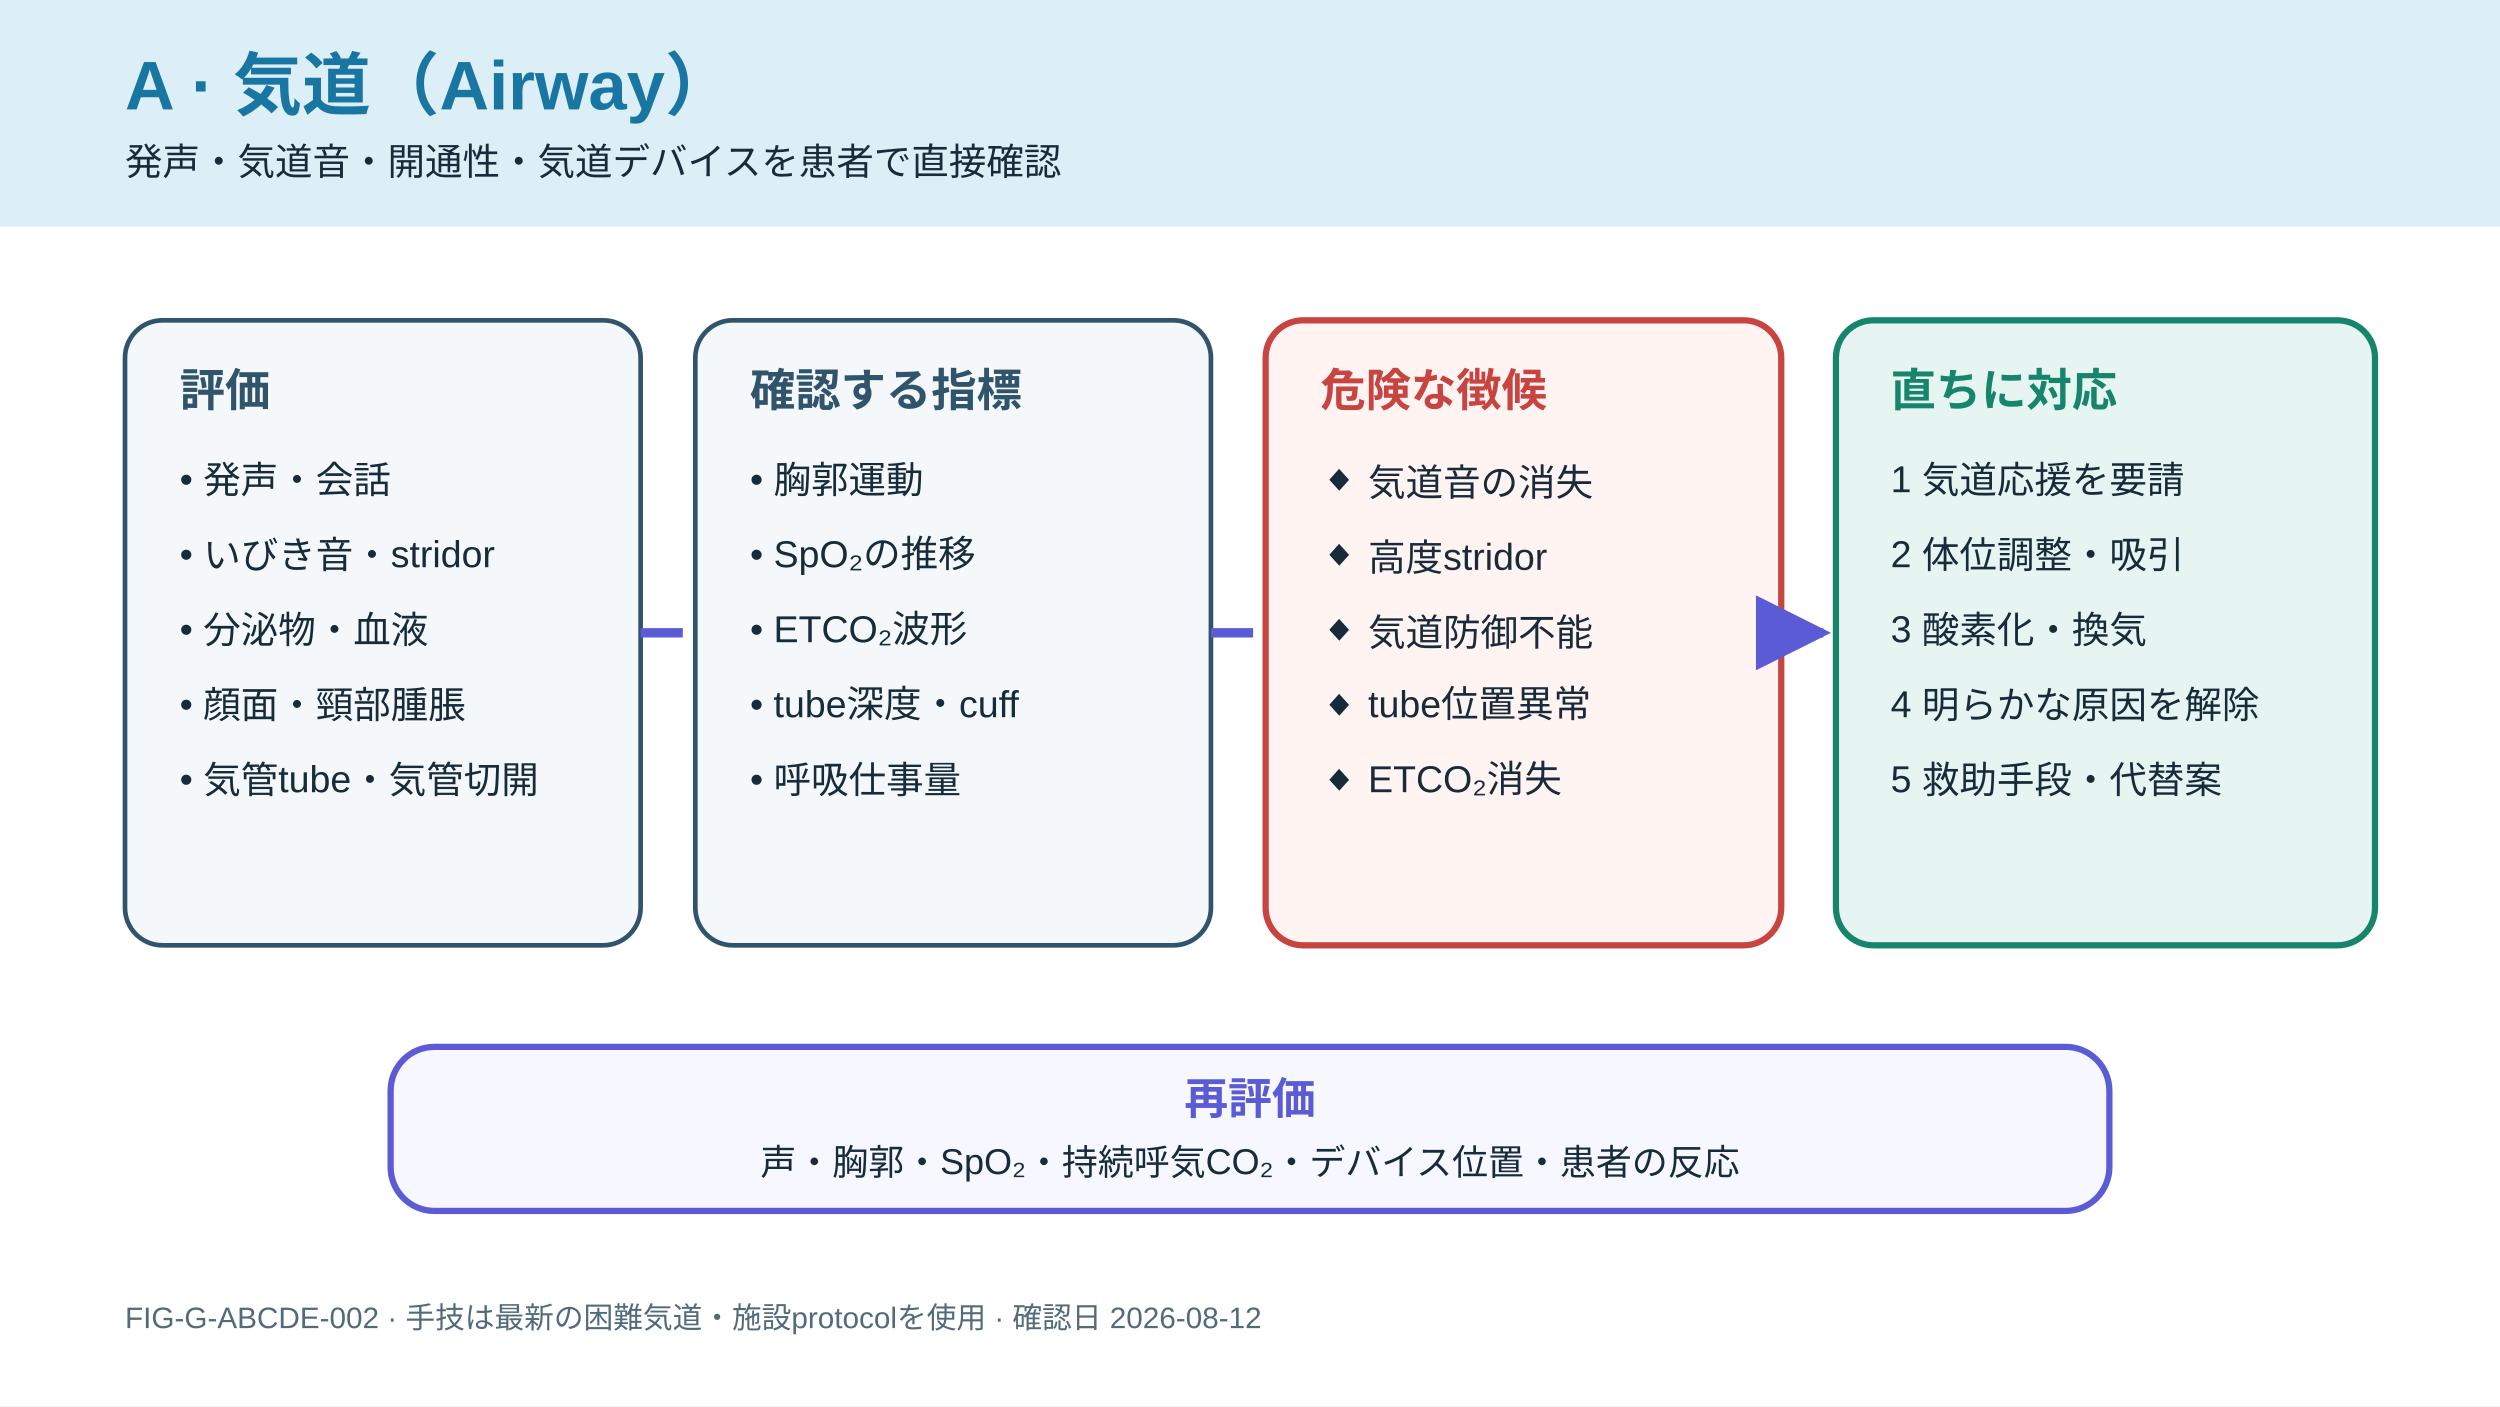
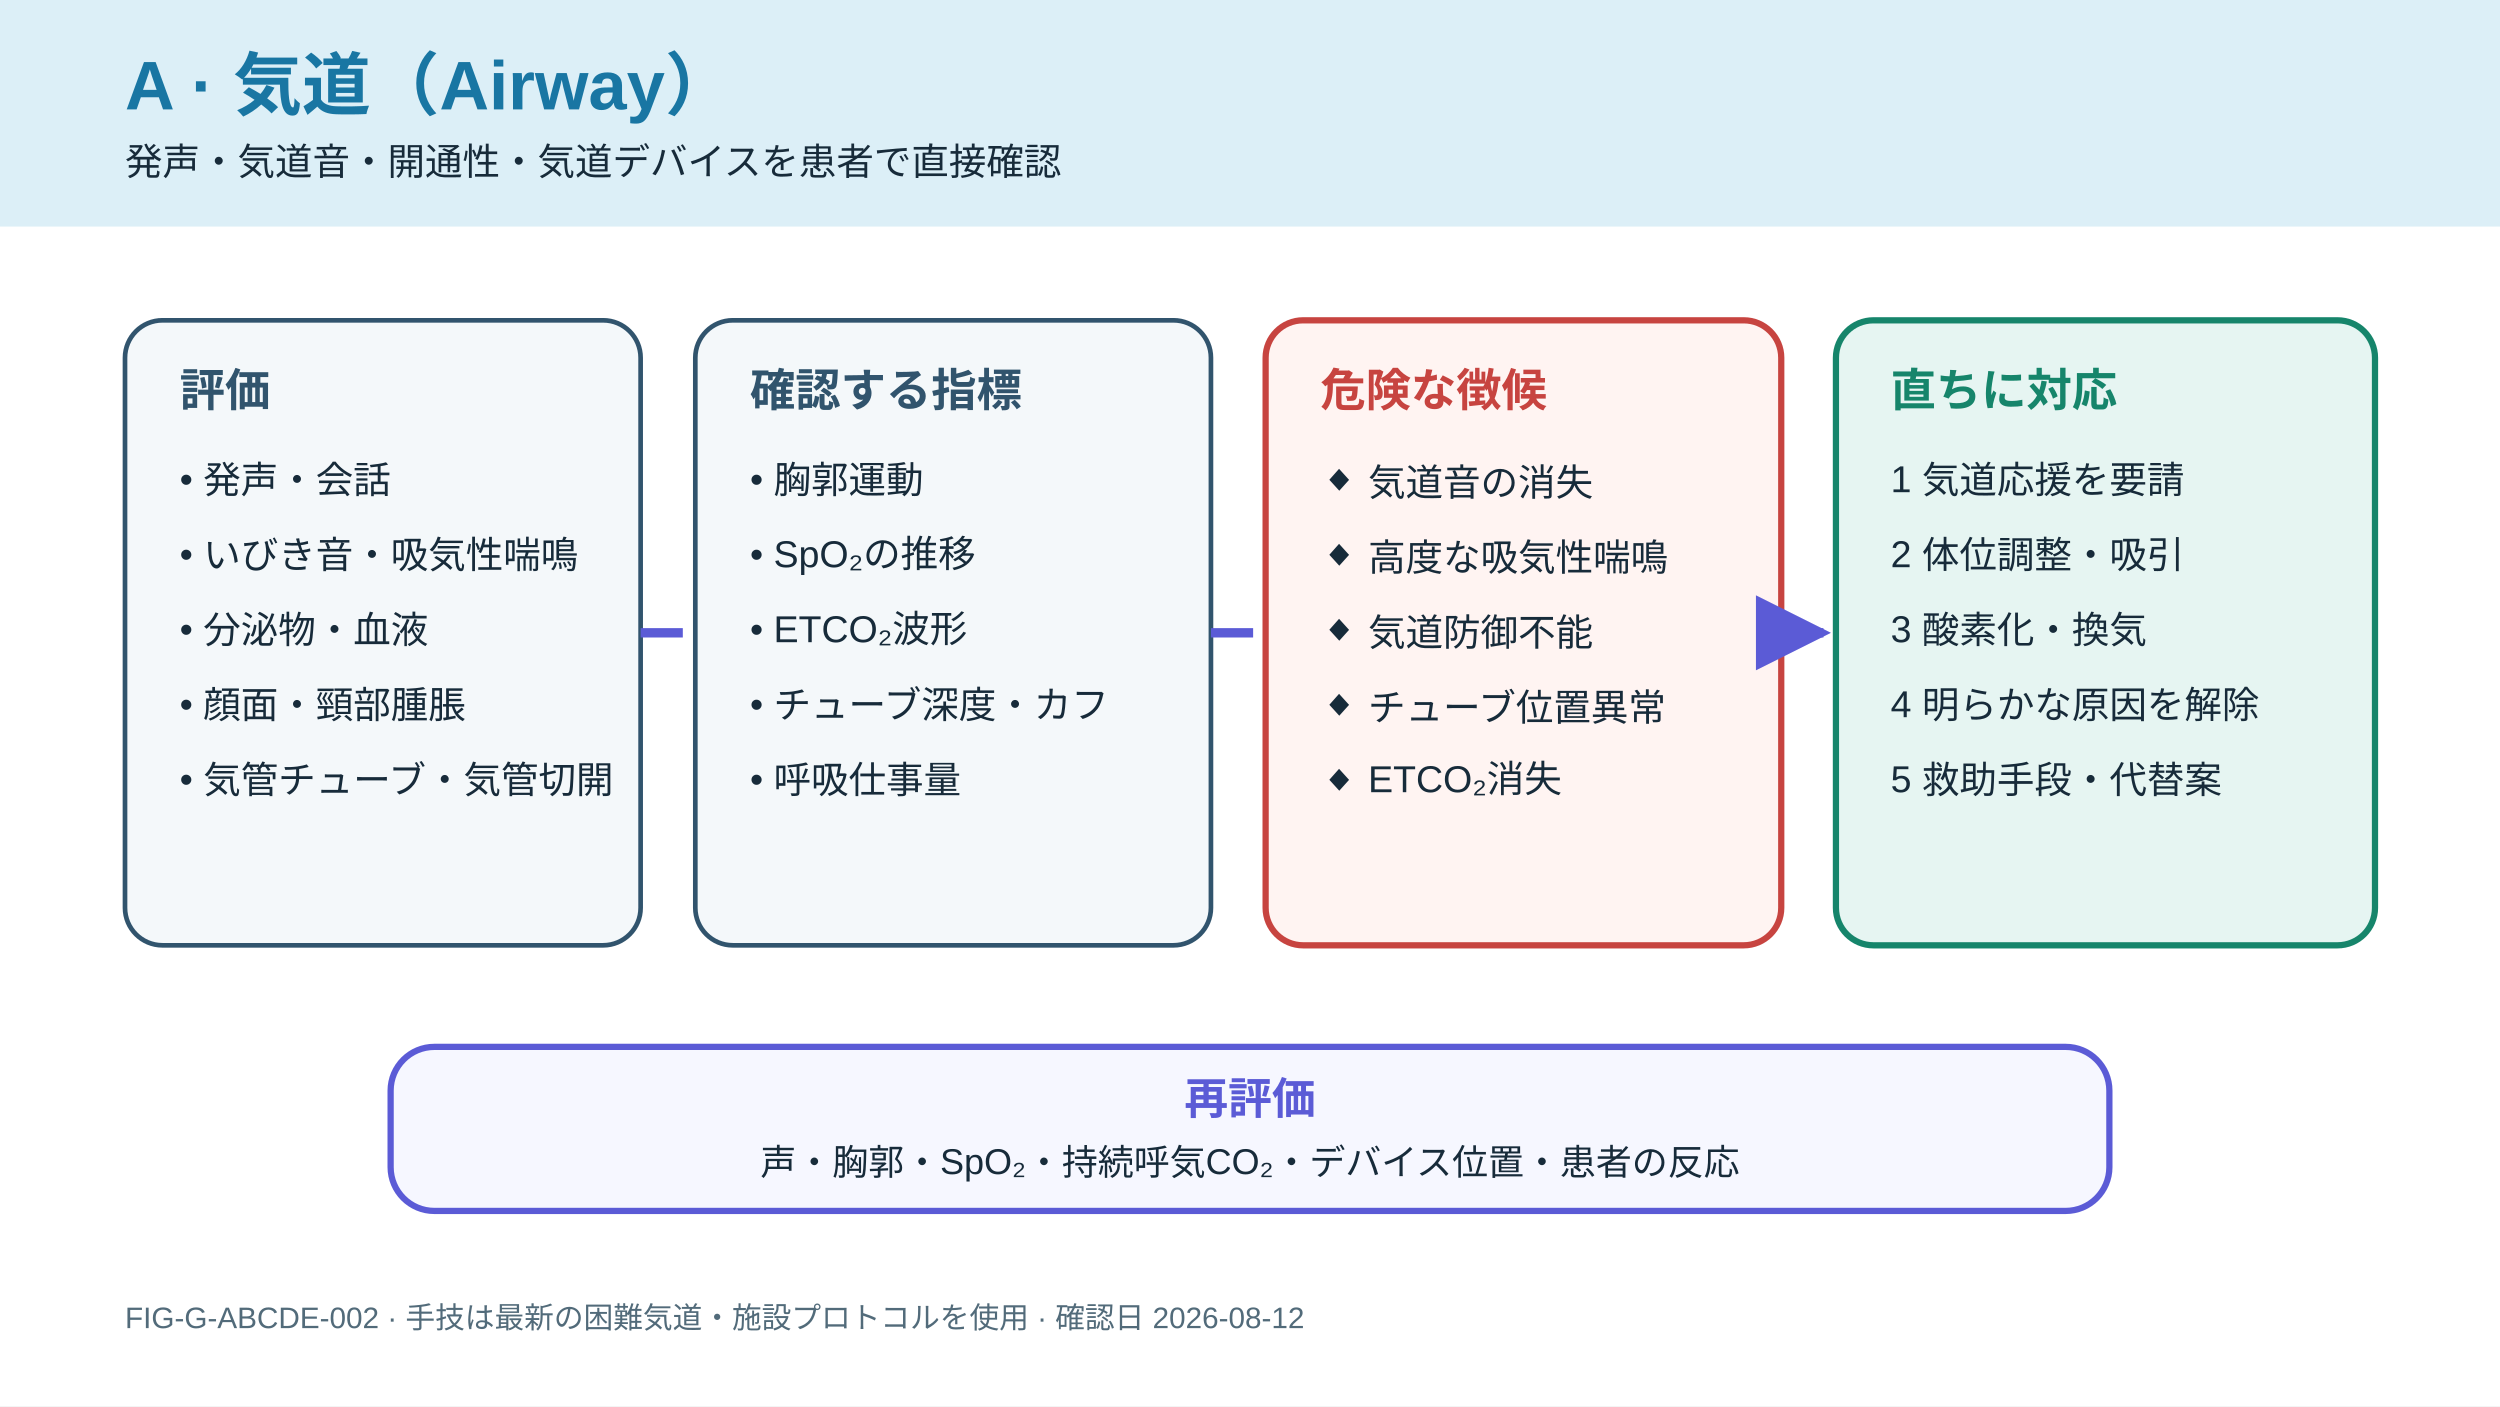
<svg xmlns="http://www.w3.org/2000/svg" width="1600" height="900" viewBox="0 0 1600 900" role="img" aria-labelledby="title desc">
  <defs>
    <marker id="a" viewBox="0 0 10 10" refX="9" refY="5" markerWidth="8" markerHeight="8" orient="auto">
      <path d="M0 0L10 5L0 10Z" fill="#5B5BD6" />
    </marker>
  </defs>
  <rect width="1600" height="900" fill="#fff" />
  <rect x="0" y="0" width="1600" height="145" fill="#DCEFF7" />
  <text x="80" y="70" font-family="Arial" font-size="44" font-weight="700" fill="#1976A3">A · 気道（Airway）</text>
  <text x="80" y="112" font-family="Arial" font-size="24" fill="#172B3A">発声・気道音・開通性・気道デバイスを患者で直接確認</text>
  <g font-family="Arial">
    <rect x="80" y="205" width="330" height="400" rx="24" fill="#F4F8FA" stroke="#31546D" stroke-width="3" />
    <text x="115" y="260" font-size="29" font-weight="700" fill="#31546D">評価</text>
    <text x="115" y="315" font-size="24" fill="#172B3A">
      <tspan x="115" dy="0">• 発声・会話</tspan>
-       <tspan x="115" dy="48">• いびき音・stridor</tspan>
+       <tspan x="115" dy="48">• いびき音・吸気性喘鳴</tspan>
      <tspan x="115" dy="48">• 分泌物・血液</tspan>
      <tspan x="115" dy="48">• 顔面・頸部腫脹</tspan>
-       <tspan x="115" dy="48">• 気管tube・気管切開</tspan>
+       <tspan x="115" dy="48">• 気管チューブ・気管切開</tspan>
    </text>
    <rect x="445" y="205" width="330" height="400" rx="24" fill="#F4F8FA" stroke="#31546D" stroke-width="3" />
    <text x="480" y="260" font-size="29" font-weight="700" fill="#31546D">確認する指標</text>
    <text x="480" y="315" font-size="24" fill="#172B3A">
      <tspan x="480" dy="0">• 胸郭運動</tspan>
      <tspan x="480" dy="48">• SpO₂の推移</tspan>
      <tspan x="480" dy="48">• ETCO₂波形</tspan>
-       <tspan x="480" dy="48">• tube深度・cuff</tspan>
+       <tspan x="480" dy="48">• チューブ深度・カフ</tspan>
      <tspan x="480" dy="48">• 呼吸仕事量</tspan>
    </text>
    <rect x="810" y="205" width="330" height="400" rx="24" fill="#FFF4F2" stroke="#C74440" stroke-width="4" />
    <text x="845" y="260" font-size="29" font-weight="700" fill="#C74440">危険な徴候</text>
    <text x="845" y="315" font-size="24" fill="#172B3A">
      <tspan x="845" dy="0">◆ 気道音の消失</tspan>
-       <tspan x="845" dy="48">◆ 高度stridor</tspan>
+       <tspan x="845" dy="48">◆ 高度な吸気性喘鳴</tspan>
      <tspan x="845" dy="48">◆ 気道防御不能</tspan>
-       <tspan x="845" dy="48">◆ tube位置異常</tspan>
+       <tspan x="845" dy="48">◆ チューブ位置異常</tspan>
      <tspan x="845" dy="48">◆ ETCO₂消失</tspan>
    </text>
    <rect x="1175" y="205" width="345" height="400" rx="24" fill="#E6F5F2" stroke="#16856B" stroke-width="4" />
    <text x="1210" y="260" font-size="29" font-weight="700" fill="#16856B">直ちに対応</text>
    <text x="1210" y="315" font-size="24" fill="#172B3A">
      <tspan x="1210" dy="0">1  気道応援を要請</tspan>
      <tspan x="1210" dy="48">2  体位調整・吸引</tspan>
      <tspan x="1210" dy="48">3  酸素化・換気</tspan>
      <tspan x="1210" dy="48">4  明らかな原因を解除</tspan>
      <tspan x="1210" dy="48">5  救助手段・代替案</tspan>
    </text>
  </g>
  <path d="M410 405H437M775 405H802M1140 405H1167" stroke="#5B5BD6" stroke-width="6" marker-end="url(#a)" />
  <rect x="250" y="670" width="1100" height="105" rx="28" fill="#F6F7FF" stroke="#5B5BD6" stroke-width="4" />
  <text x="800" y="713" text-anchor="middle" font-family="Arial" font-size="28" font-weight="700" fill="#5B5BD6">再評価</text>
  <text x="800" y="752" text-anchor="middle" font-family="Arial" font-size="23" fill="#172B3A">声・胸郭・SpO₂・持続呼気CO₂・デバイス位置・患者の反応</text>
-   <text x="80" y="850" font-family="Arial" font-size="19" fill="#526B7A">FIG-G-ABCDE-002 · 手技は最新の困難気道・施設protocolを使用 · 確認日 2026-08-12</text>
+   <text x="80" y="850" font-family="Arial" font-size="19" fill="#526B7A">FIG-G-ABCDE-002 · 手技は最新の困難気道・施設プロトコルを使用 · 確認日 2026-08-12</text>
</svg>
